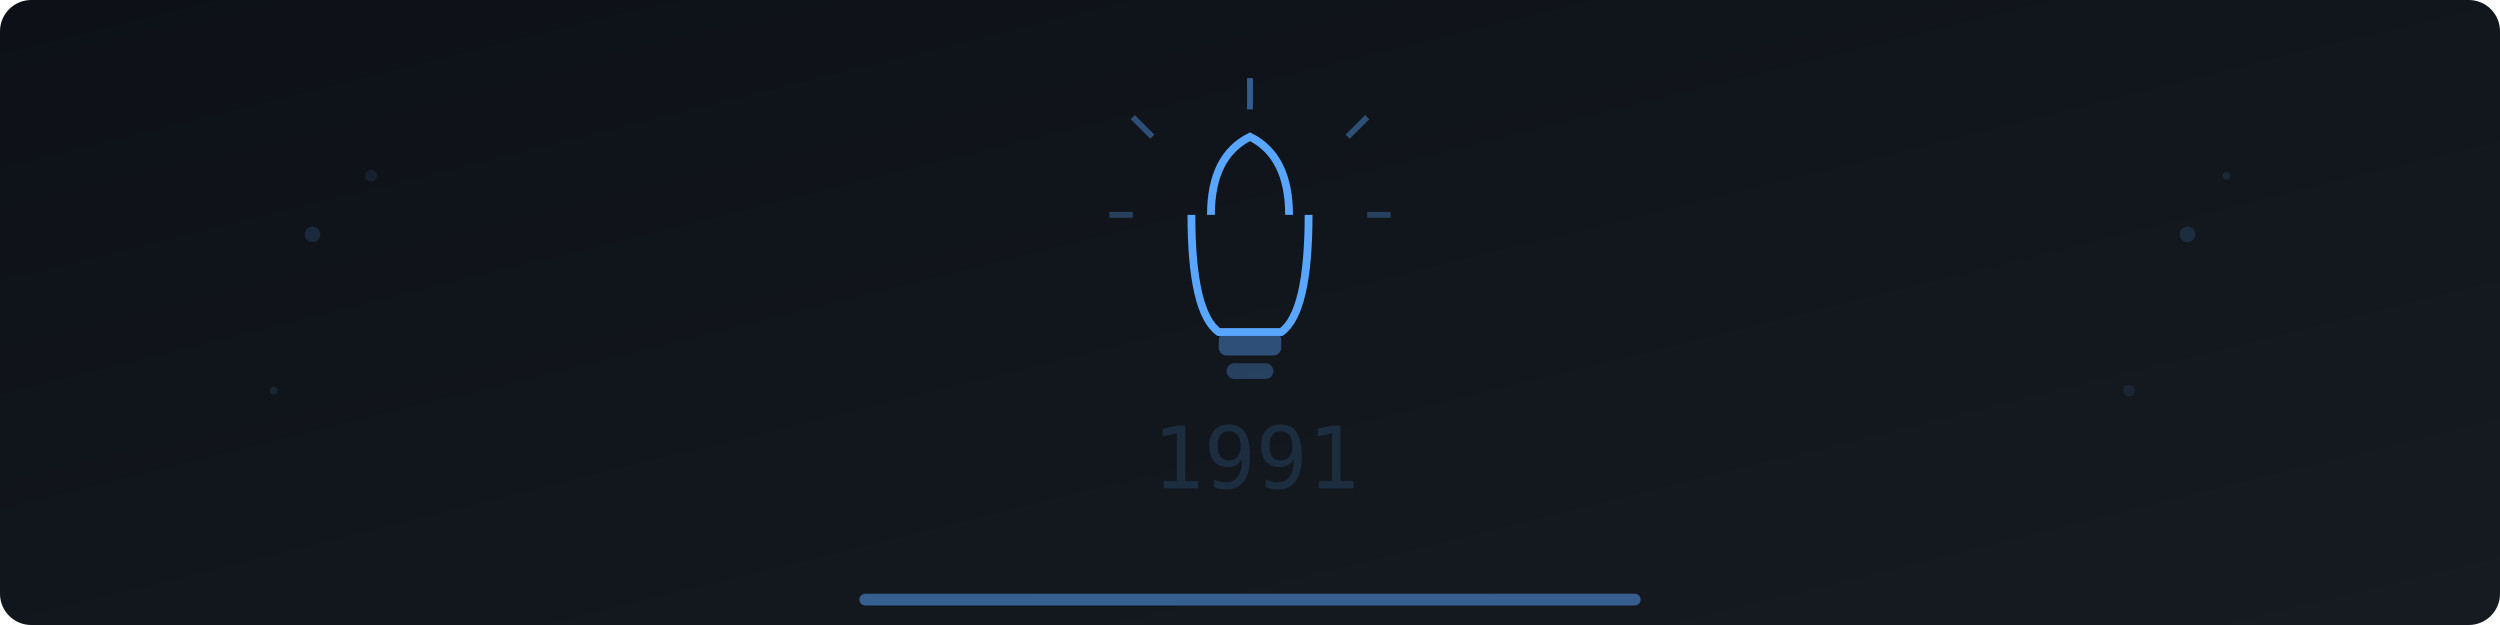
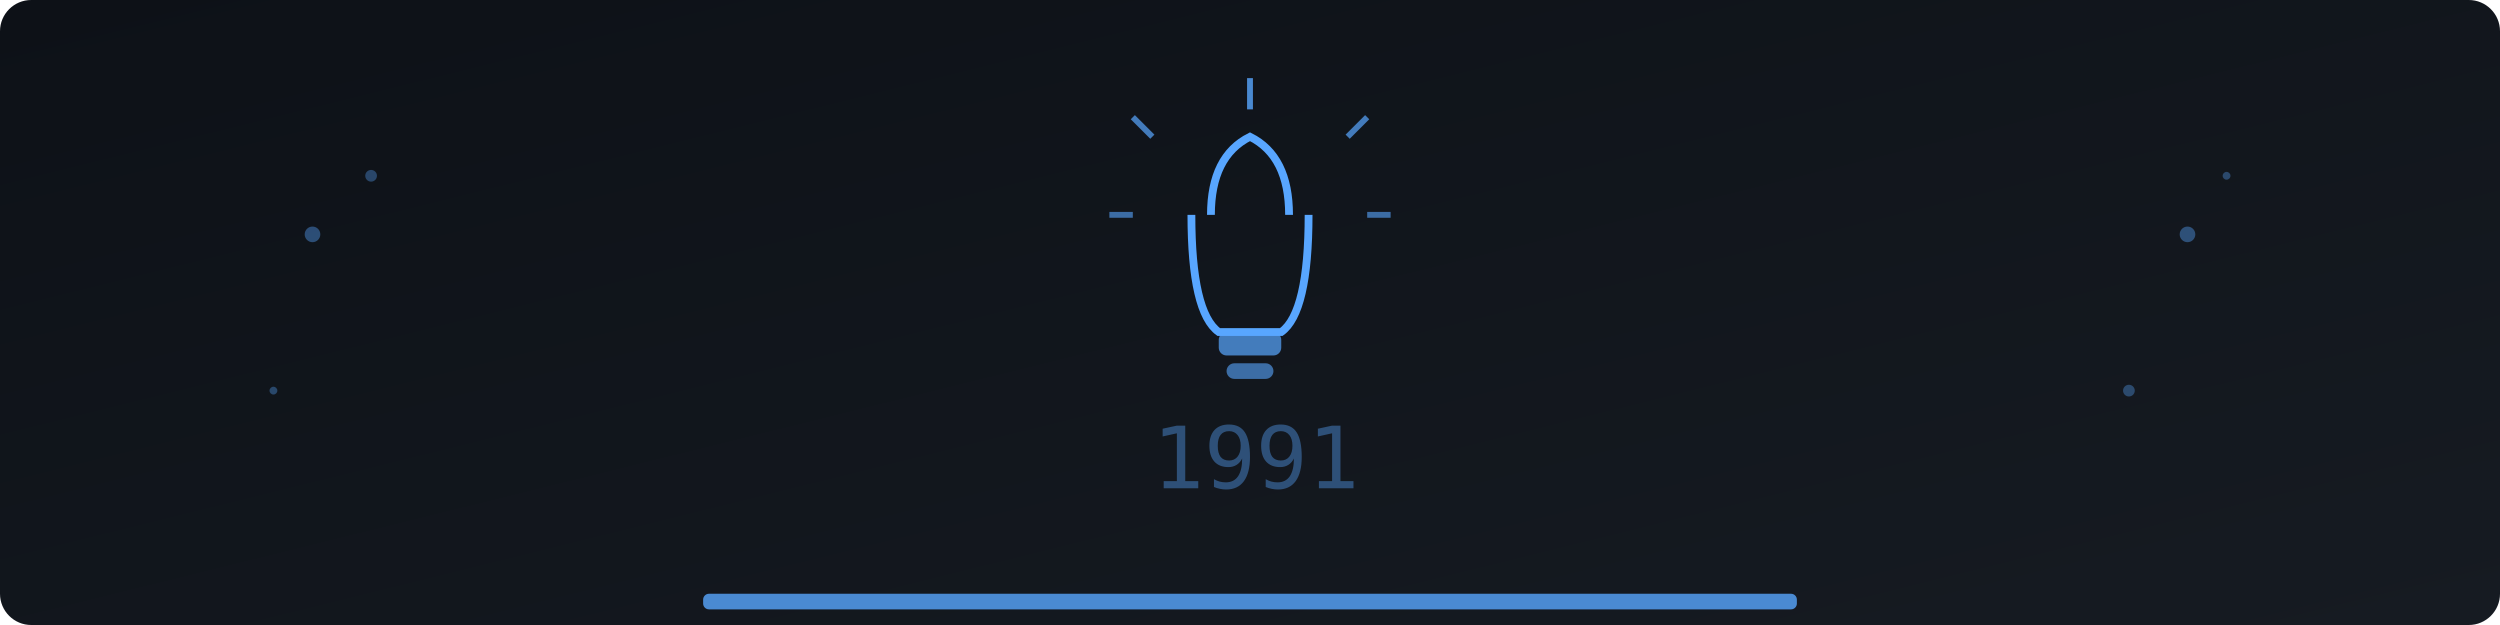
<svg xmlns="http://www.w3.org/2000/svg" viewBox="0 0 640 160" width="640" height="160">
  <defs>
    <linearGradient id="bg" x1="0" y1="0" x2="1" y2="1">
      <stop offset="0%" stop-color="#0d1117" />
      <stop offset="100%" stop-color="#161b22" />
    </linearGradient>
  </defs>
  <rect width="640" height="160" fill="url(#bg)" rx="8" />
-   <circle cx="80" cy="60" r="2" fill="#58a6ff" opacity="0.15" />
-   <circle cx="95" cy="45" r="1.5" fill="#58a6ff" opacity="0.1" />
-   <circle cx="70" cy="100" r="1" fill="#58a6ff" opacity="0.12" />
-   <circle cx="560" cy="60" r="2" fill="#58a6ff" opacity="0.15" />
-   <circle cx="545" cy="100" r="1.5" fill="#58a6ff" opacity="0.1" />
-   <circle cx="570" cy="45" r="1" fill="#58a6ff" opacity="0.12" />
+   <circle cx="80" cy="60" r="2" fill="#58a6ff" opacity="0.4" />
+   <circle cx="95" cy="45" r="1.5" fill="#58a6ff" opacity="0.35" />
+   <circle cx="70" cy="100" r="1" fill="#58a6ff" opacity="0.35" />
+   <circle cx="560" cy="60" r="2" fill="#58a6ff" opacity="0.4" />
+   <circle cx="545" cy="100" r="1.5" fill="#58a6ff" opacity="0.35" />
+   <circle cx="570" cy="45" r="1" fill="#58a6ff" opacity="0.35" />
  <path d="M310 55 Q310 40 320 35 Q330 40 330 55" fill="none" stroke="#58a6ff" stroke-width="2" />
  <path d="M305 55 Q305 80 312 85 L328 85 Q335 80 335 55" fill="none" stroke="#58a6ff" stroke-width="2" />
-   <rect x="312" y="85" width="16" height="6" rx="2" fill="#58a6ff" opacity="0.4" />
-   <rect x="314" y="93" width="12" height="4" rx="2" fill="#58a6ff" opacity="0.3" />
-   <line x1="320" y1="20" x2="320" y2="28" stroke="#58a6ff" stroke-width="1.5" opacity="0.5" />
-   <line x1="345" y1="35" x2="350" y2="30" stroke="#58a6ff" stroke-width="1.5" opacity="0.4" />
-   <line x1="295" y1="35" x2="290" y2="30" stroke="#58a6ff" stroke-width="1.5" opacity="0.4" />
-   <line x1="350" y1="55" x2="356" y2="55" stroke="#58a6ff" stroke-width="1.5" opacity="0.3" />
-   <line x1="290" y1="55" x2="284" y2="55" stroke="#58a6ff" stroke-width="1.5" opacity="0.3" />
-   <text x="295" y="125" font-family="monospace" font-size="22" fill="#58a6ff" opacity="0.15">1991</text>
-   <rect x="220" y="152" width="200" height="3" fill="#58a6ff" opacity="0.5" rx="1.5" />
+   <rect x="312" y="85" width="16" height="6" rx="2" fill="#58a6ff" opacity="0.7" />
+   <rect x="314" y="93" width="12" height="4" rx="2" fill="#58a6ff" opacity="0.6" />
+   <line x1="320" y1="20" x2="320" y2="28" stroke="#58a6ff" stroke-width="1.5" opacity="0.8" />
+   <line x1="345" y1="35" x2="350" y2="30" stroke="#58a6ff" stroke-width="1.5" opacity="0.7" />
+   <line x1="295" y1="35" x2="290" y2="30" stroke="#58a6ff" stroke-width="1.5" opacity="0.7" />
+   <line x1="350" y1="55" x2="356" y2="55" stroke="#58a6ff" stroke-width="1.5" opacity="0.6" />
+   <line x1="290" y1="55" x2="284" y2="55" stroke="#58a6ff" stroke-width="1.5" opacity="0.6" />
+   <text x="295" y="125" font-family="monospace" font-size="22" fill="#58a6ff" opacity="0.4">1991</text>
+   <rect x="180" y="152" width="280" height="4" fill="#58a6ff" opacity="0.8" rx="1.5" />
</svg>
